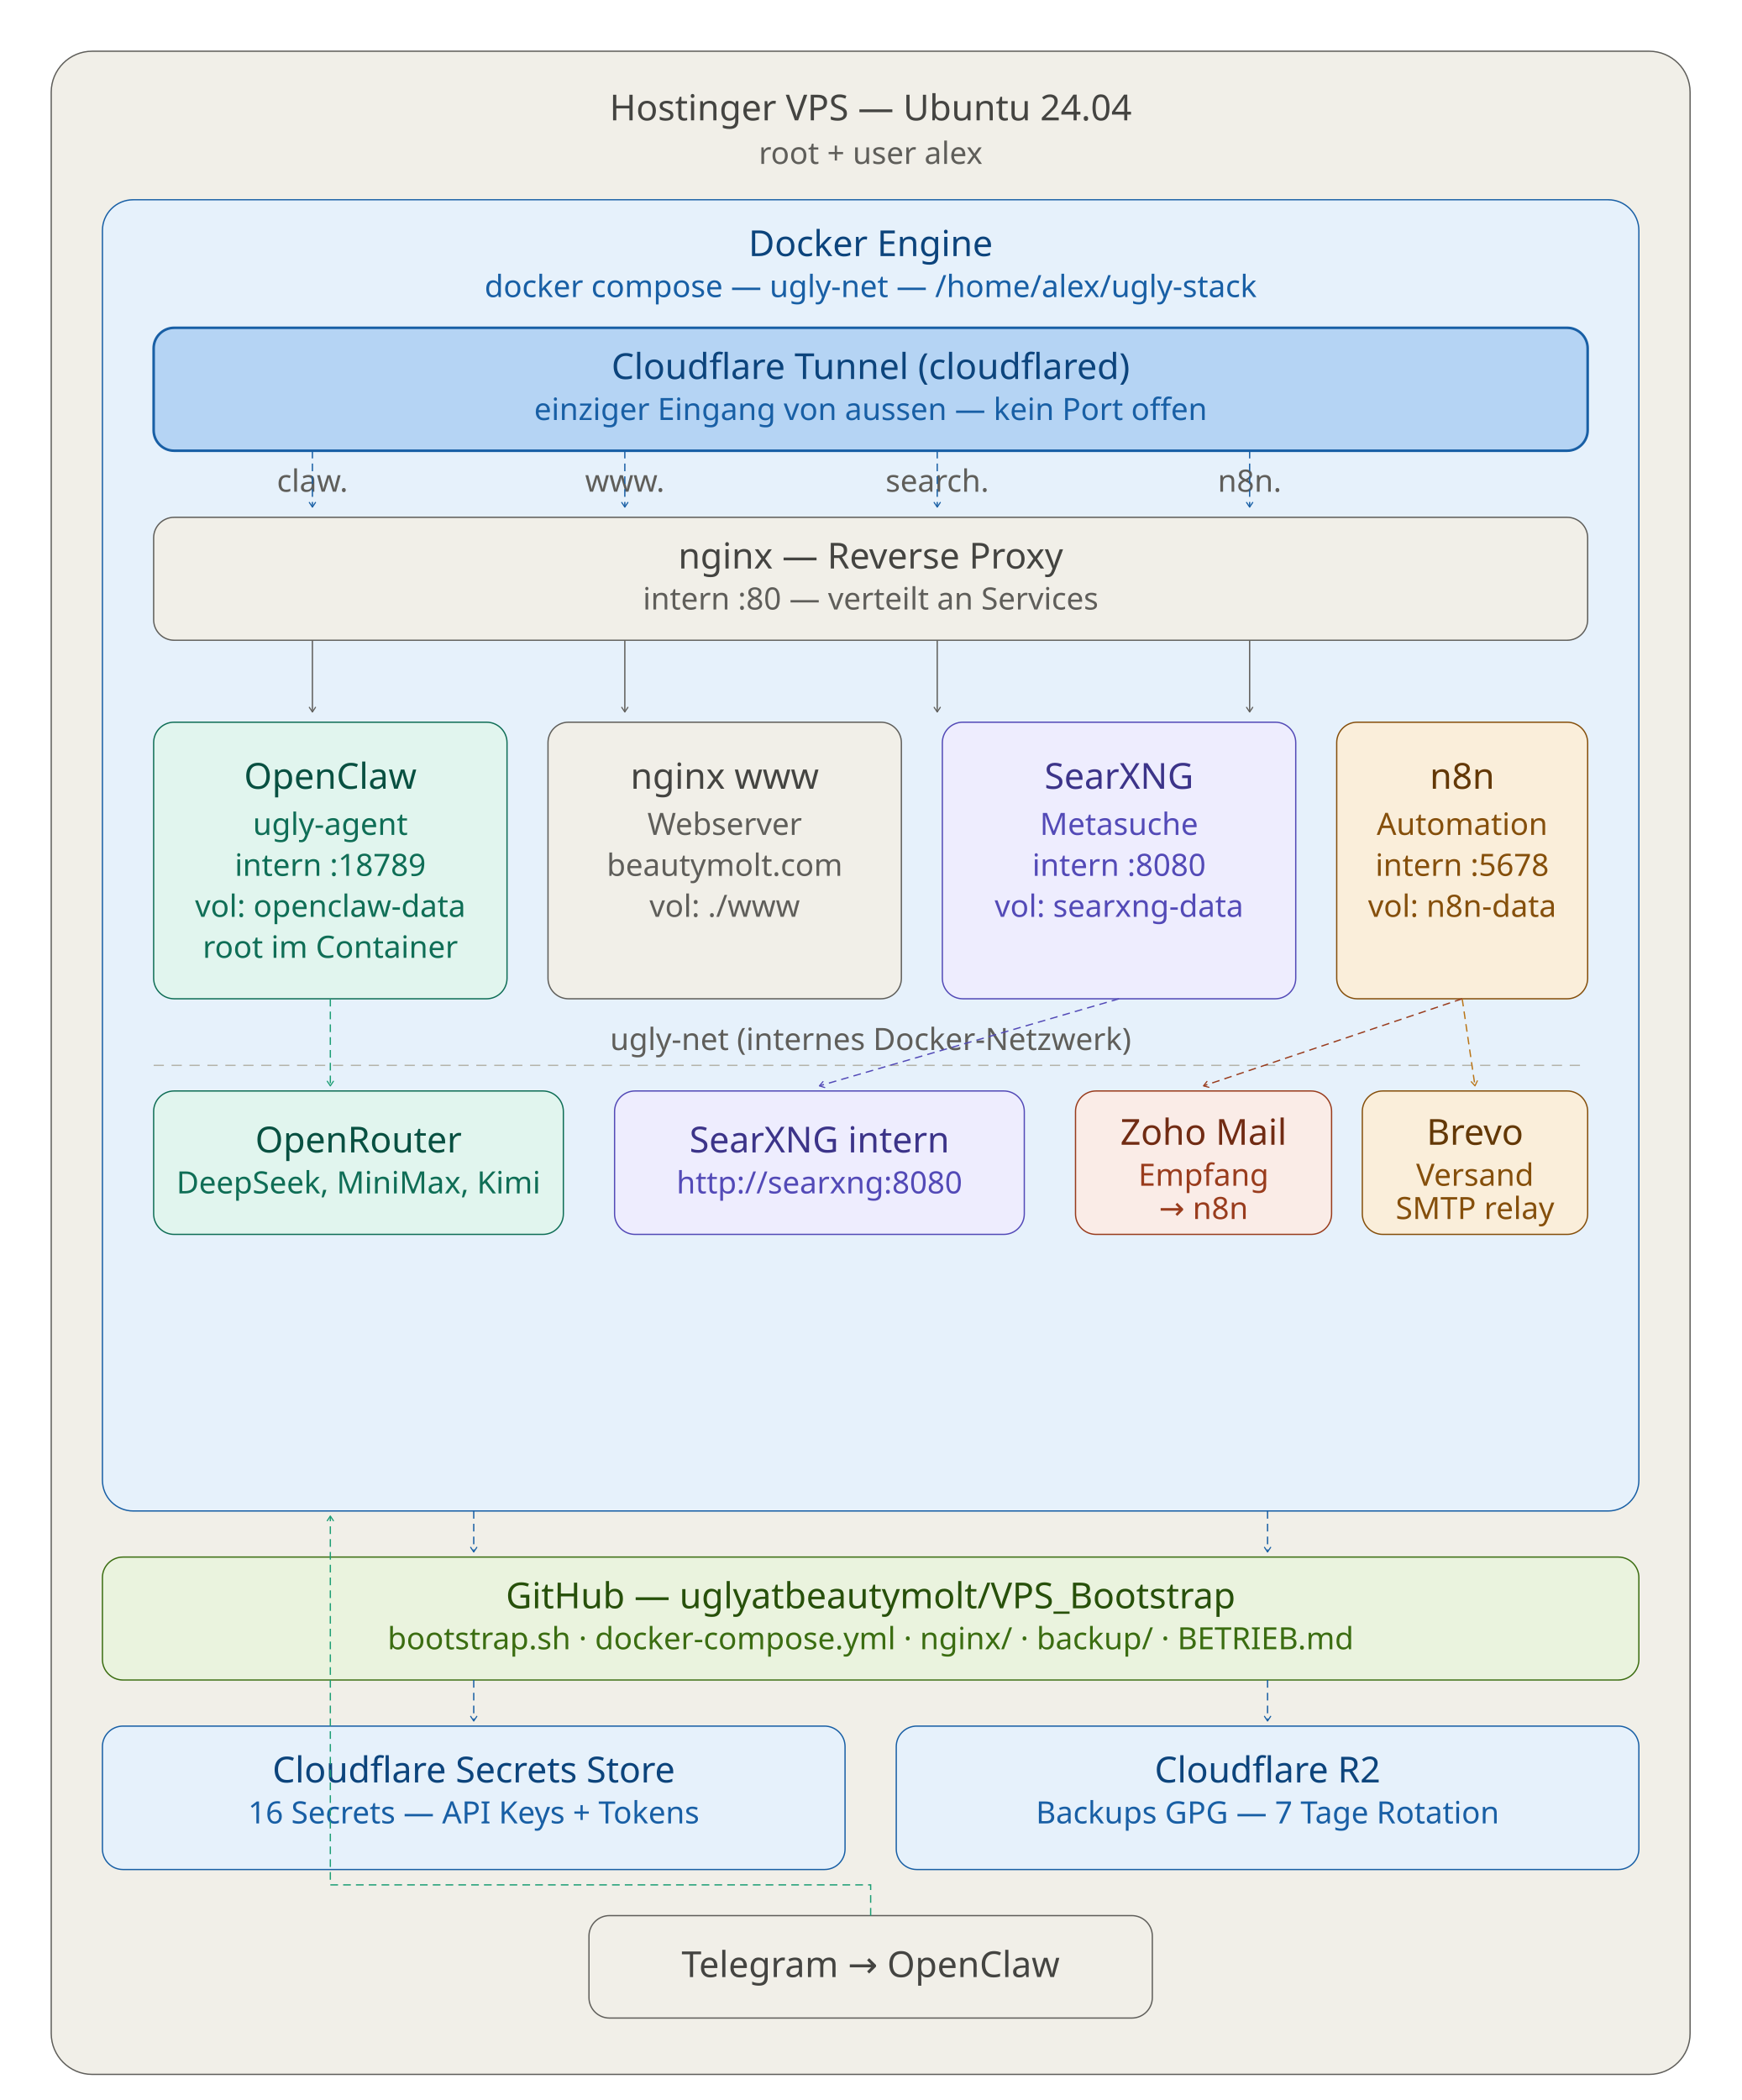
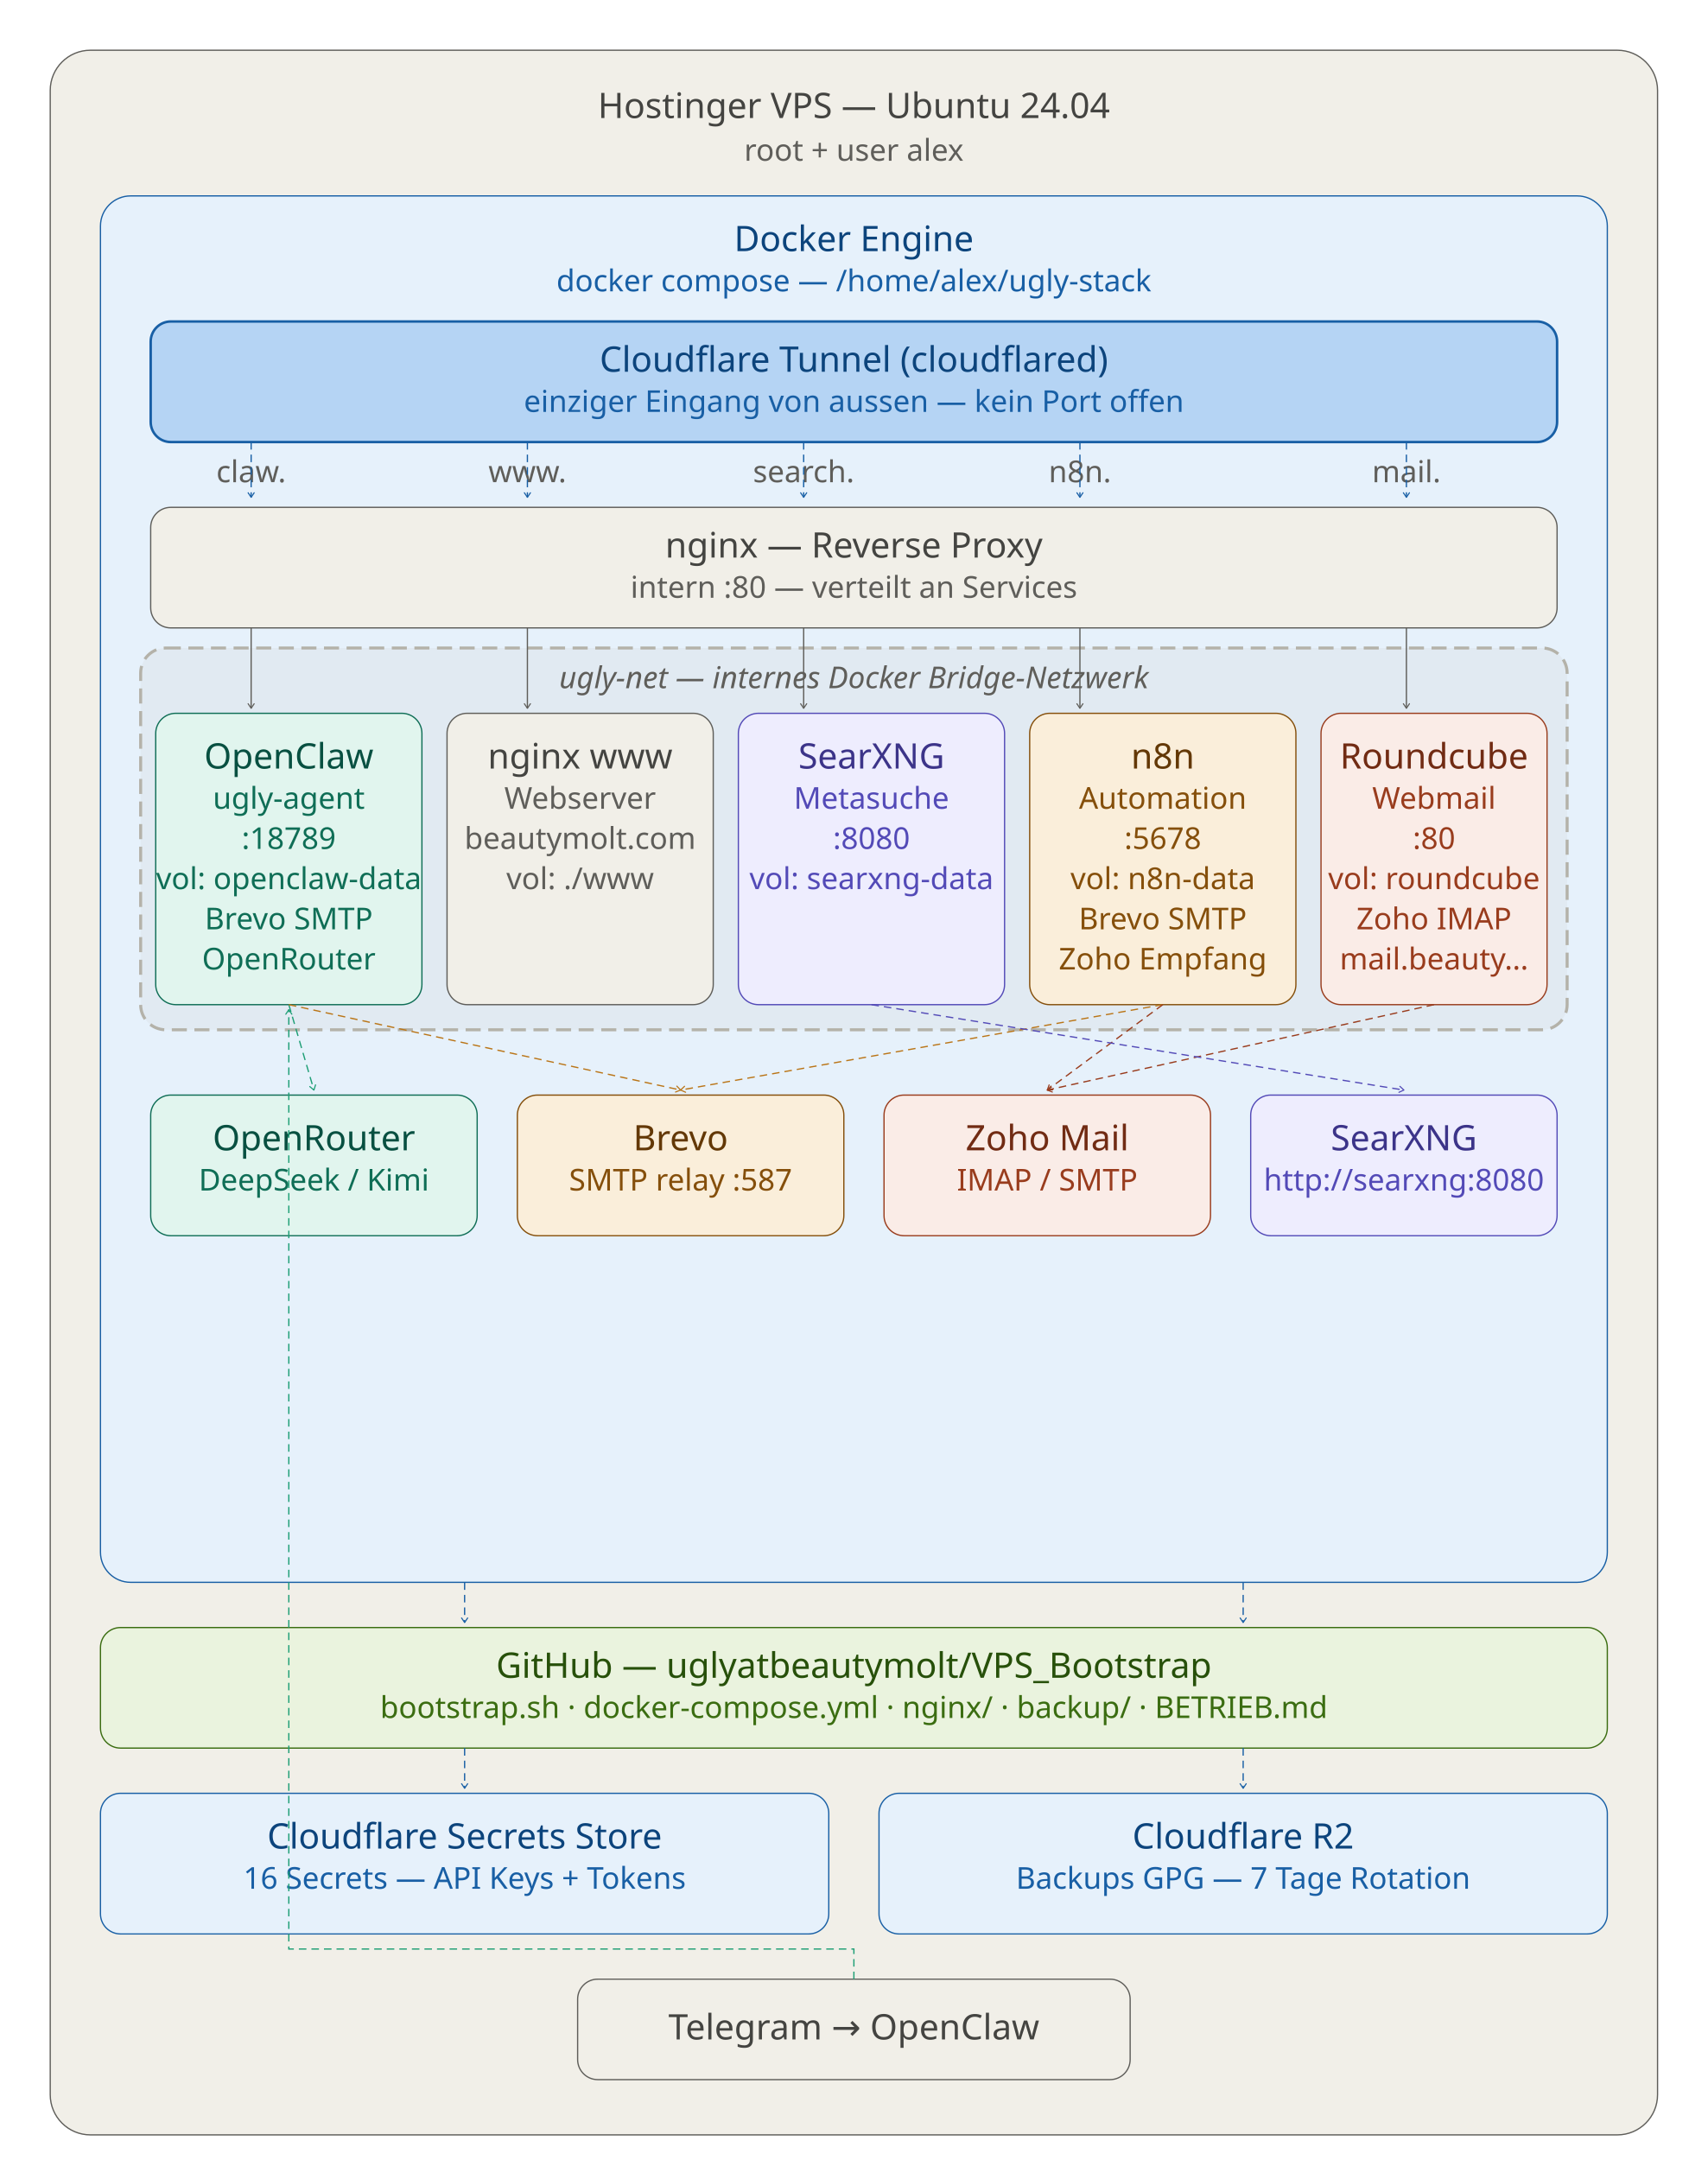
- <svg xmlns="http://www.w3.org/2000/svg" width="100%" viewBox="0 0 680 820" style="font-family: sans-serif;">
+ <svg xmlns="http://www.w3.org/2000/svg" width="100%" viewBox="0 0 680 860" style="font-family: sans-serif;">
  <defs>
    <style>
    .th { font-size: 14px; font-weight: 500; fill: #2C2C2A; }
    .ts { font-size: 12px; font-weight: 400; fill: #5F5E5A; }
    .c-gray-fill   { fill: #F1EFE8; stroke: #5F5E5A; }
    .c-blue-fill   { fill: #E6F1FB; stroke: #185FA5; }
    .c-blue-dark   { fill: #B5D4F4; stroke: #185FA5; }
    .c-teal-fill   { fill: #E1F5EE; stroke: #0F6E56; }
    .c-purple-fill { fill: #EEEDFE; stroke: #534AB7; }
    .c-amber-fill  { fill: #FAEEDA; stroke: #854F0B; }
    .c-coral-fill  { fill: #FAECE7; stroke: #993C1D; }
    .c-green-fill  { fill: #EAF3DE; stroke: #3B6D11; }
+     .c-net-fill    { fill: rgba(180,178,169,0.10); stroke: #B4B2A9; }
    .th-blue   { fill: #0C447C; }
    .th-teal   { fill: #085041; }
    .th-purple { fill: #3C3489; }
    .th-amber  { fill: #633806; }
    .th-coral  { fill: #712B13; }
    .th-green  { fill: #27500A; }
    .th-gray   { fill: #444441; }
    .ts-blue   { fill: #185FA5; }
    .ts-teal   { fill: #0F6E56; }
    .ts-purple { fill: #534AB7; }
    .ts-amber  { fill: #854F0B; }
    .ts-coral  { fill: #993C1D; }
    .ts-green  { fill: #3B6D11; }
    .ts-gray   { fill: #5F5E5A; }
  </style>
    <marker id="a" viewBox="0 0 10 10" refX="8" refY="5" markerWidth="6" markerHeight="6" orient="auto-start-reverse">
      <path d="M2 1L8 5L2 9" fill="none" stroke="context-stroke" stroke-width="1.5" stroke-linecap="round" stroke-linejoin="round" />
    </marker>
  </defs>
-   <rect x="20" y="20" width="640" height="790" rx="16" class="c-gray-fill" stroke-width="0.5" />
+   <rect x="20" y="20" width="640" height="830" rx="16" class="c-gray-fill" stroke-width="0.5" />
  <text class="th th-gray" x="340" y="47" text-anchor="middle">Hostinger VPS — Ubuntu 24.04</text>
  <text class="ts ts-gray" x="340" y="64" text-anchor="middle">root + user alex</text>
-   <rect x="40" y="78" width="600" height="512" rx="12" class="c-blue-fill" stroke-width="0.5" />
+   <rect x="40" y="78" width="600" height="552" rx="12" class="c-blue-fill" stroke-width="0.5" />
  <text class="th th-blue" x="340" y="100" text-anchor="middle">Docker Engine</text>
-   <text class="ts ts-blue" x="340" y="116" text-anchor="middle">docker compose — ugly-net — /home/alex/ugly-stack</text>
+   <text class="ts ts-blue" x="340" y="116" text-anchor="middle">docker compose — /home/alex/ugly-stack</text>
  <rect x="60" y="128" width="560" height="48" class="c-blue-dark" rx="8" stroke-width="1" />
  <text class="th th-blue" x="340" y="148" text-anchor="middle">Cloudflare Tunnel (cloudflared)</text>
  <text class="ts ts-blue" x="340" y="164" text-anchor="middle">einziger Eingang von aussen — kein Port offen</text>
-   <text class="ts ts-gray" x="122" y="192" text-anchor="middle">claw.</text>
-   <text class="ts ts-gray" x="244" y="192" text-anchor="middle">www.</text>
-   <text class="ts ts-gray" x="366" y="192" text-anchor="middle">search.</text>
-   <text class="ts ts-gray" x="488" y="192" text-anchor="middle">n8n.</text>
-   <line x1="122" y1="176" x2="122" y2="198" stroke="#185FA5" stroke-width="0.5" stroke-dasharray="3 2" marker-end="url(#a)" />
-   <line x1="244" y1="176" x2="244" y2="198" stroke="#185FA5" stroke-width="0.5" stroke-dasharray="3 2" marker-end="url(#a)" />
-   <line x1="366" y1="176" x2="366" y2="198" stroke="#185FA5" stroke-width="0.5" stroke-dasharray="3 2" marker-end="url(#a)" />
-   <line x1="488" y1="176" x2="488" y2="198" stroke="#185FA5" stroke-width="0.5" stroke-dasharray="3 2" marker-end="url(#a)" />
+   <text class="ts ts-gray" x="100" y="192" text-anchor="middle">claw.</text>
+   <text class="ts ts-gray" x="210" y="192" text-anchor="middle">www.</text>
+   <text class="ts ts-gray" x="320" y="192" text-anchor="middle">search.</text>
+   <text class="ts ts-gray" x="430" y="192" text-anchor="middle">n8n.</text>
+   <text class="ts ts-gray" x="560" y="192" text-anchor="middle">mail.</text>
+   <line x1="100" y1="176" x2="100" y2="198" stroke="#185FA5" stroke-width="0.5" stroke-dasharray="3 2" marker-end="url(#a)" />
+   <line x1="210" y1="176" x2="210" y2="198" stroke="#185FA5" stroke-width="0.5" stroke-dasharray="3 2" marker-end="url(#a)" />
+   <line x1="320" y1="176" x2="320" y2="198" stroke="#185FA5" stroke-width="0.5" stroke-dasharray="3 2" marker-end="url(#a)" />
+   <line x1="430" y1="176" x2="430" y2="198" stroke="#185FA5" stroke-width="0.5" stroke-dasharray="3 2" marker-end="url(#a)" />
+   <line x1="560" y1="176" x2="560" y2="198" stroke="#185FA5" stroke-width="0.5" stroke-dasharray="3 2" marker-end="url(#a)" />
  <rect x="60" y="202" width="560" height="48" rx="8" class="c-gray-fill" stroke-width="0.5" />
  <text class="th th-gray" x="340" y="222" text-anchor="middle">nginx — Reverse Proxy</text>
  <text class="ts ts-gray" x="340" y="238" text-anchor="middle">intern :80 — verteilt an Services</text>
-   <line x1="122" y1="250" x2="122" y2="278" stroke="#5F5E5A" stroke-width="0.5" marker-end="url(#a)" />
-   <line x1="244" y1="250" x2="244" y2="278" stroke="#5F5E5A" stroke-width="0.5" marker-end="url(#a)" />
-   <line x1="366" y1="250" x2="366" y2="278" stroke="#5F5E5A" stroke-width="0.5" marker-end="url(#a)" />
-   <line x1="488" y1="250" x2="488" y2="278" stroke="#5F5E5A" stroke-width="0.5" marker-end="url(#a)" />
-   <rect x="60" y="282" width="138" height="108" rx="8" class="c-teal-fill" stroke-width="0.5" />
-   <text class="th th-teal" x="129" y="308" text-anchor="middle">OpenClaw</text>
-   <text class="ts ts-teal" x="129" y="326" text-anchor="middle">ugly-agent</text>
-   <text class="ts ts-teal" x="129" y="342" text-anchor="middle">intern :18789</text>
-   <text class="ts ts-teal" x="129" y="358" text-anchor="middle">vol: openclaw-data</text>
-   <text class="ts ts-teal" x="129" y="374" text-anchor="middle">root im Container</text>
-   <rect x="214" y="282" width="138" height="108" rx="8" class="c-gray-fill" stroke-width="0.5" />
-   <text class="th th-gray" x="283" y="308" text-anchor="middle">nginx www</text>
-   <text class="ts ts-gray" x="283" y="326" text-anchor="middle">Webserver</text>
-   <text class="ts ts-gray" x="283" y="342" text-anchor="middle">beautymolt.com</text>
-   <text class="ts ts-gray" x="283" y="358" text-anchor="middle">vol: ./www</text>
-   <rect x="368" y="282" width="138" height="108" rx="8" class="c-purple-fill" stroke-width="0.5" />
-   <text class="th th-purple" x="437" y="308" text-anchor="middle">SearXNG</text>
-   <text class="ts ts-purple" x="437" y="326" text-anchor="middle">Metasuche</text>
-   <text class="ts ts-purple" x="437" y="342" text-anchor="middle">intern :8080</text>
-   <text class="ts ts-purple" x="437" y="358" text-anchor="middle">vol: searxng-data</text>
-   <rect x="522" y="282" width="98" height="108" rx="8" class="c-amber-fill" stroke-width="0.5" />
-   <text class="th th-amber" x="571" y="308" text-anchor="middle">n8n</text>
-   <text class="ts ts-amber" x="571" y="326" text-anchor="middle">Automation</text>
-   <text class="ts ts-amber" x="571" y="342" text-anchor="middle">intern :5678</text>
-   <text class="ts ts-amber" x="571" y="358" text-anchor="middle">vol: n8n-data</text>
-   <text class="ts ts-gray" x="340" y="410" text-anchor="middle">ugly-net (internes Docker-Netzwerk)</text>
-   <line x1="60" y1="416" x2="620" y2="416" stroke="#B4B2A9" stroke-width="0.5" stroke-dasharray="4 3" />
-   <rect x="60" y="426" width="160" height="56" rx="8" class="c-teal-fill" stroke-width="0.5" />
-   <text class="th th-teal" x="140" y="450" text-anchor="middle">OpenRouter</text>
-   <text class="ts ts-teal" x="140" y="466" text-anchor="middle">DeepSeek, MiniMax, Kimi</text>
-   <rect x="240" y="426" width="160" height="56" rx="8" class="c-purple-fill" stroke-width="0.5" />
-   <text class="th th-purple" x="320" y="450" text-anchor="middle">SearXNG intern</text>
-   <text class="ts ts-purple" x="320" y="466" text-anchor="middle">http://searxng:8080</text>
-   <rect x="420" y="426" width="100" height="56" rx="8" class="c-coral-fill" stroke-width="0.5" />
-   <text class="th th-coral" x="470" y="447" text-anchor="middle">Zoho Mail</text>
-   <text class="ts ts-coral" x="470" y="463" text-anchor="middle">Empfang</text>
-   <text class="ts ts-coral" x="470" y="476" text-anchor="middle">→ n8n</text>
-   <rect x="532" y="426" width="88" height="56" rx="8" class="c-amber-fill" stroke-width="0.5" />
-   <text class="th th-amber" x="576" y="447" text-anchor="middle">Brevo</text>
-   <text class="ts ts-amber" x="576" y="463" text-anchor="middle">Versand</text>
-   <text class="ts ts-amber" x="576" y="476" text-anchor="middle">SMTP relay</text>
-   <line x1="129" y1="390" x2="129" y2="424" stroke="#1D9E75" stroke-width="0.5" stroke-dasharray="3 2" marker-end="url(#a)" />
-   <line x1="437" y1="390" x2="320" y2="424" stroke="#534AB7" stroke-width="0.5" stroke-dasharray="3 2" marker-end="url(#a)" />
-   <line x1="571" y1="390" x2="576" y2="424" stroke="#BA7517" stroke-width="0.5" stroke-dasharray="3 2" marker-end="url(#a)" />
-   <line x1="571" y1="390" x2="470" y2="424" stroke="#993C1D" stroke-width="0.5" stroke-dasharray="3 2" marker-end="url(#a)" />
-   <rect x="40" y="608" width="600" height="48" rx="8" class="c-green-fill" stroke-width="0.5" />
-   <text class="th th-green" x="340" y="628" text-anchor="middle">GitHub — uglyatbeautymolt/VPS_Bootstrap</text>
-   <text class="ts ts-green" x="340" y="644" text-anchor="middle">bootstrap.sh · docker-compose.yml · nginx/ · backup/ · BETRIEB.md</text>
-   <rect x="40" y="674" width="290" height="56" rx="8" class="c-blue-fill" stroke-width="0.5" />
-   <text class="th th-blue" x="185" y="696" text-anchor="middle">Cloudflare Secrets Store</text>
-   <text class="ts ts-blue" x="185" y="712" text-anchor="middle">16 Secrets — API Keys + Tokens</text>
-   <rect x="350" y="674" width="290" height="56" rx="8" class="c-blue-fill" stroke-width="0.5" />
-   <text class="th th-blue" x="495" y="696" text-anchor="middle">Cloudflare R2</text>
-   <text class="ts ts-blue" x="495" y="712" text-anchor="middle">Backups GPG — 7 Tage Rotation</text>
-   <line x1="185" y1="590" x2="185" y2="606" stroke="#185FA5" stroke-width="0.5" stroke-dasharray="3 2" marker-end="url(#a)" />
-   <line x1="495" y1="590" x2="495" y2="606" stroke="#185FA5" stroke-width="0.5" stroke-dasharray="3 2" marker-end="url(#a)" />
-   <line x1="185" y1="656" x2="185" y2="672" stroke="#185FA5" stroke-width="0.5" stroke-dasharray="3 2" marker-end="url(#a)" />
-   <line x1="495" y1="656" x2="495" y2="672" stroke="#185FA5" stroke-width="0.5" stroke-dasharray="3 2" marker-end="url(#a)" />
-   <rect x="230" y="748" width="220" height="40" rx="8" class="c-gray-fill" stroke-width="0.5" />
-   <text class="th th-gray" x="340" y="772" text-anchor="middle">Telegram → OpenClaw</text>
-   <path d="M340 748 L340 736 L129 736 L129 592" fill="none" stroke="#1D9E75" stroke-width="0.5" stroke-dasharray="3 2" marker-end="url(#a)" />
+   <rect x="56" y="258" width="568" height="152" rx="10" class="c-net-fill" stroke-width="1.2" stroke-dasharray="6 3" />
+   <text class="ts ts-gray" x="340" y="274" text-anchor="middle" font-style="italic">ugly-net — internes Docker Bridge-Netzwerk</text>
+   <line x1="100" y1="250" x2="100" y2="282" stroke="#5F5E5A" stroke-width="0.5" marker-end="url(#a)" />
+   <line x1="210" y1="250" x2="210" y2="282" stroke="#5F5E5A" stroke-width="0.5" marker-end="url(#a)" />
+   <line x1="320" y1="250" x2="320" y2="282" stroke="#5F5E5A" stroke-width="0.5" marker-end="url(#a)" />
+   <line x1="430" y1="250" x2="430" y2="282" stroke="#5F5E5A" stroke-width="0.5" marker-end="url(#a)" />
+   <line x1="560" y1="250" x2="560" y2="282" stroke="#5F5E5A" stroke-width="0.5" marker-end="url(#a)" />
+   <rect x="62" y="284" width="106" height="116" rx="8" class="c-teal-fill" stroke-width="0.5" />
+   <text class="th th-teal" x="115" y="306" text-anchor="middle">OpenClaw</text>
+   <text class="ts ts-teal" x="115" y="322" text-anchor="middle">ugly-agent</text>
+   <text class="ts ts-teal" x="115" y="338" text-anchor="middle">:18789</text>
+   <text class="ts ts-teal" x="115" y="354" text-anchor="middle">vol: openclaw-data</text>
+   <text class="ts ts-teal" x="115" y="370" text-anchor="middle">Brevo SMTP</text>
+   <text class="ts ts-teal" x="115" y="386" text-anchor="middle">OpenRouter</text>
+   <rect x="178" y="284" width="106" height="116" rx="8" class="c-gray-fill" stroke-width="0.5" />
+   <text class="th th-gray" x="231" y="306" text-anchor="middle">nginx www</text>
+   <text class="ts ts-gray" x="231" y="322" text-anchor="middle">Webserver</text>
+   <text class="ts ts-gray" x="231" y="338" text-anchor="middle">beautymolt.com</text>
+   <text class="ts ts-gray" x="231" y="354" text-anchor="middle">vol: ./www</text>
+   <rect x="294" y="284" width="106" height="116" rx="8" class="c-purple-fill" stroke-width="0.5" />
+   <text class="th th-purple" x="347" y="306" text-anchor="middle">SearXNG</text>
+   <text class="ts ts-purple" x="347" y="322" text-anchor="middle">Metasuche</text>
+   <text class="ts ts-purple" x="347" y="338" text-anchor="middle">:8080</text>
+   <text class="ts ts-purple" x="347" y="354" text-anchor="middle">vol: searxng-data</text>
+   <rect x="410" y="284" width="106" height="116" rx="8" class="c-amber-fill" stroke-width="0.5" />
+   <text class="th th-amber" x="463" y="306" text-anchor="middle">n8n</text>
+   <text class="ts ts-amber" x="463" y="322" text-anchor="middle">Automation</text>
+   <text class="ts ts-amber" x="463" y="338" text-anchor="middle">:5678</text>
+   <text class="ts ts-amber" x="463" y="354" text-anchor="middle">vol: n8n-data</text>
+   <text class="ts ts-amber" x="463" y="370" text-anchor="middle">Brevo SMTP</text>
+   <text class="ts ts-amber" x="463" y="386" text-anchor="middle">Zoho Empfang</text>
+   <rect x="526" y="284" width="90" height="116" rx="8" class="c-coral-fill" stroke-width="0.5" />
+   <text class="th th-coral" x="571" y="306" text-anchor="middle">Roundcube</text>
+   <text class="ts ts-coral" x="571" y="322" text-anchor="middle">Webmail</text>
+   <text class="ts ts-coral" x="571" y="338" text-anchor="middle">:80</text>
+   <text class="ts ts-coral" x="571" y="354" text-anchor="middle">vol: roundcube</text>
+   <text class="ts ts-coral" x="571" y="370" text-anchor="middle">Zoho IMAP</text>
+   <text class="ts ts-coral" x="571" y="386" text-anchor="middle">mail.beauty…</text>
+   <rect x="60" y="436" width="130" height="56" rx="8" class="c-teal-fill" stroke-width="0.5" />
+   <text class="th th-teal" x="125" y="458" text-anchor="middle">OpenRouter</text>
+   <text class="ts ts-teal" x="125" y="474" text-anchor="middle">DeepSeek / Kimi</text>
+   <rect x="206" y="436" width="130" height="56" rx="8" class="c-amber-fill" stroke-width="0.5" />
+   <text class="th th-amber" x="271" y="458" text-anchor="middle">Brevo</text>
+   <text class="ts ts-amber" x="271" y="474" text-anchor="middle">SMTP relay :587</text>
+   <rect x="352" y="436" width="130" height="56" rx="8" class="c-coral-fill" stroke-width="0.5" />
+   <text class="th th-coral" x="417" y="458" text-anchor="middle">Zoho Mail</text>
+   <text class="ts ts-coral" x="417" y="474" text-anchor="middle">IMAP / SMTP</text>
+   <rect x="498" y="436" width="122" height="56" rx="8" class="c-purple-fill" stroke-width="0.5" />
+   <text class="th th-purple" x="559" y="458" text-anchor="middle">SearXNG</text>
+   <text class="ts ts-purple" x="559" y="474" text-anchor="middle">http://searxng:8080</text>
+   <line x1="115" y1="400" x2="125" y2="434" stroke="#1D9E75" stroke-width="0.5" stroke-dasharray="3 2" marker-end="url(#a)" />
+   <line x1="115" y1="400" x2="271" y2="434" stroke="#BA7517" stroke-width="0.5" stroke-dasharray="3 2" marker-end="url(#a)" />
+   <line x1="463" y1="400" x2="271" y2="434" stroke="#BA7517" stroke-width="0.5" stroke-dasharray="3 2" marker-end="url(#a)" />
+   <line x1="463" y1="400" x2="417" y2="434" stroke="#993C1D" stroke-width="0.5" stroke-dasharray="3 2" marker-end="url(#a)" />
+   <line x1="571" y1="400" x2="417" y2="434" stroke="#993C1D" stroke-width="0.5" stroke-dasharray="3 2" marker-end="url(#a)" />
+   <line x1="347" y1="400" x2="559" y2="434" stroke="#534AB7" stroke-width="0.5" stroke-dasharray="3 2" marker-end="url(#a)" />
+   <rect x="40" y="648" width="600" height="48" rx="8" class="c-green-fill" stroke-width="0.5" />
+   <text class="th th-green" x="340" y="668" text-anchor="middle">GitHub — uglyatbeautymolt/VPS_Bootstrap</text>
+   <text class="ts ts-green" x="340" y="684" text-anchor="middle">bootstrap.sh · docker-compose.yml · nginx/ · backup/ · BETRIEB.md</text>
+   <rect x="40" y="714" width="290" height="56" rx="8" class="c-blue-fill" stroke-width="0.5" />
+   <text class="th th-blue" x="185" y="736" text-anchor="middle">Cloudflare Secrets Store</text>
+   <text class="ts ts-blue" x="185" y="752" text-anchor="middle">16 Secrets — API Keys + Tokens</text>
+   <rect x="350" y="714" width="290" height="56" rx="8" class="c-blue-fill" stroke-width="0.5" />
+   <text class="th th-blue" x="495" y="736" text-anchor="middle">Cloudflare R2</text>
+   <text class="ts ts-blue" x="495" y="752" text-anchor="middle">Backups GPG — 7 Tage Rotation</text>
+   <line x1="185" y1="630" x2="185" y2="646" stroke="#185FA5" stroke-width="0.5" stroke-dasharray="3 2" marker-end="url(#a)" />
+   <line x1="495" y1="630" x2="495" y2="646" stroke="#185FA5" stroke-width="0.5" stroke-dasharray="3 2" marker-end="url(#a)" />
+   <line x1="185" y1="696" x2="185" y2="712" stroke="#185FA5" stroke-width="0.5" stroke-dasharray="3 2" marker-end="url(#a)" />
+   <line x1="495" y1="696" x2="495" y2="712" stroke="#185FA5" stroke-width="0.5" stroke-dasharray="3 2" marker-end="url(#a)" />
+   <rect x="230" y="788" width="220" height="40" rx="8" class="c-gray-fill" stroke-width="0.5" />
+   <text class="th th-gray" x="340" y="812" text-anchor="middle">Telegram → OpenClaw</text>
+   <path d="M340 788 L340 776 L115 776 L115 402" fill="none" stroke="#1D9E75" stroke-width="0.5" stroke-dasharray="3 2" marker-end="url(#a)" />
</svg>
